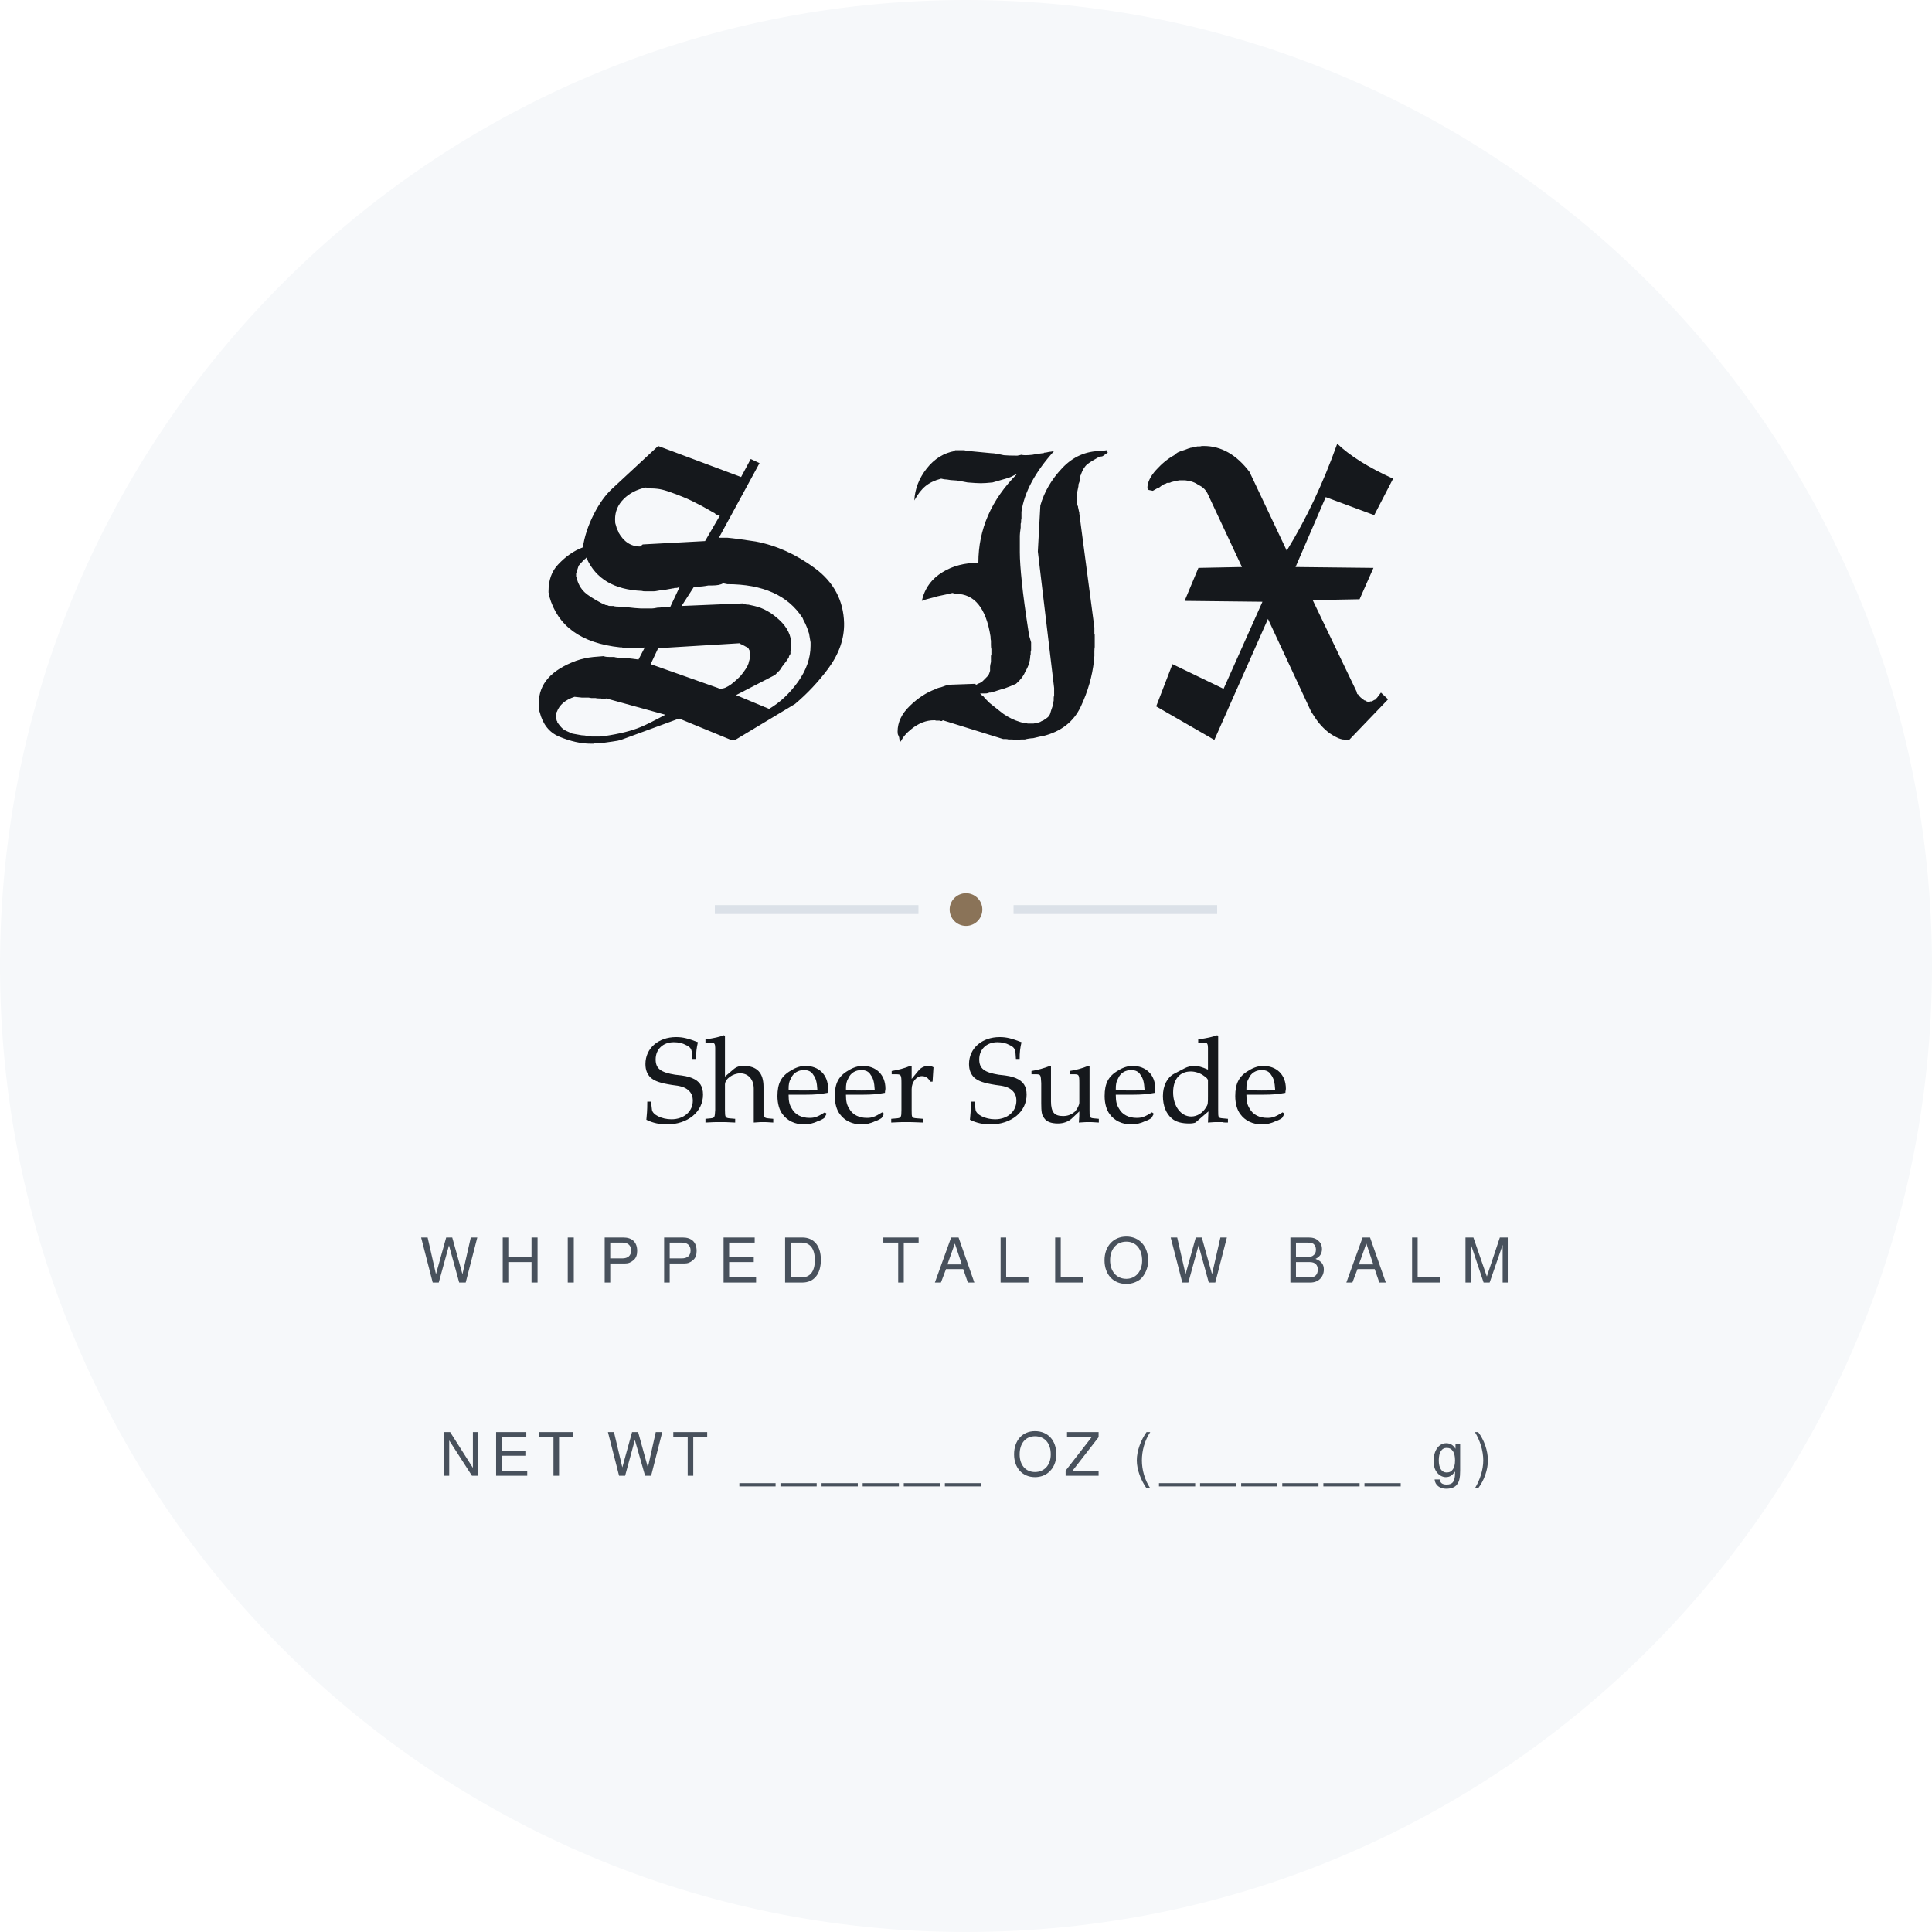
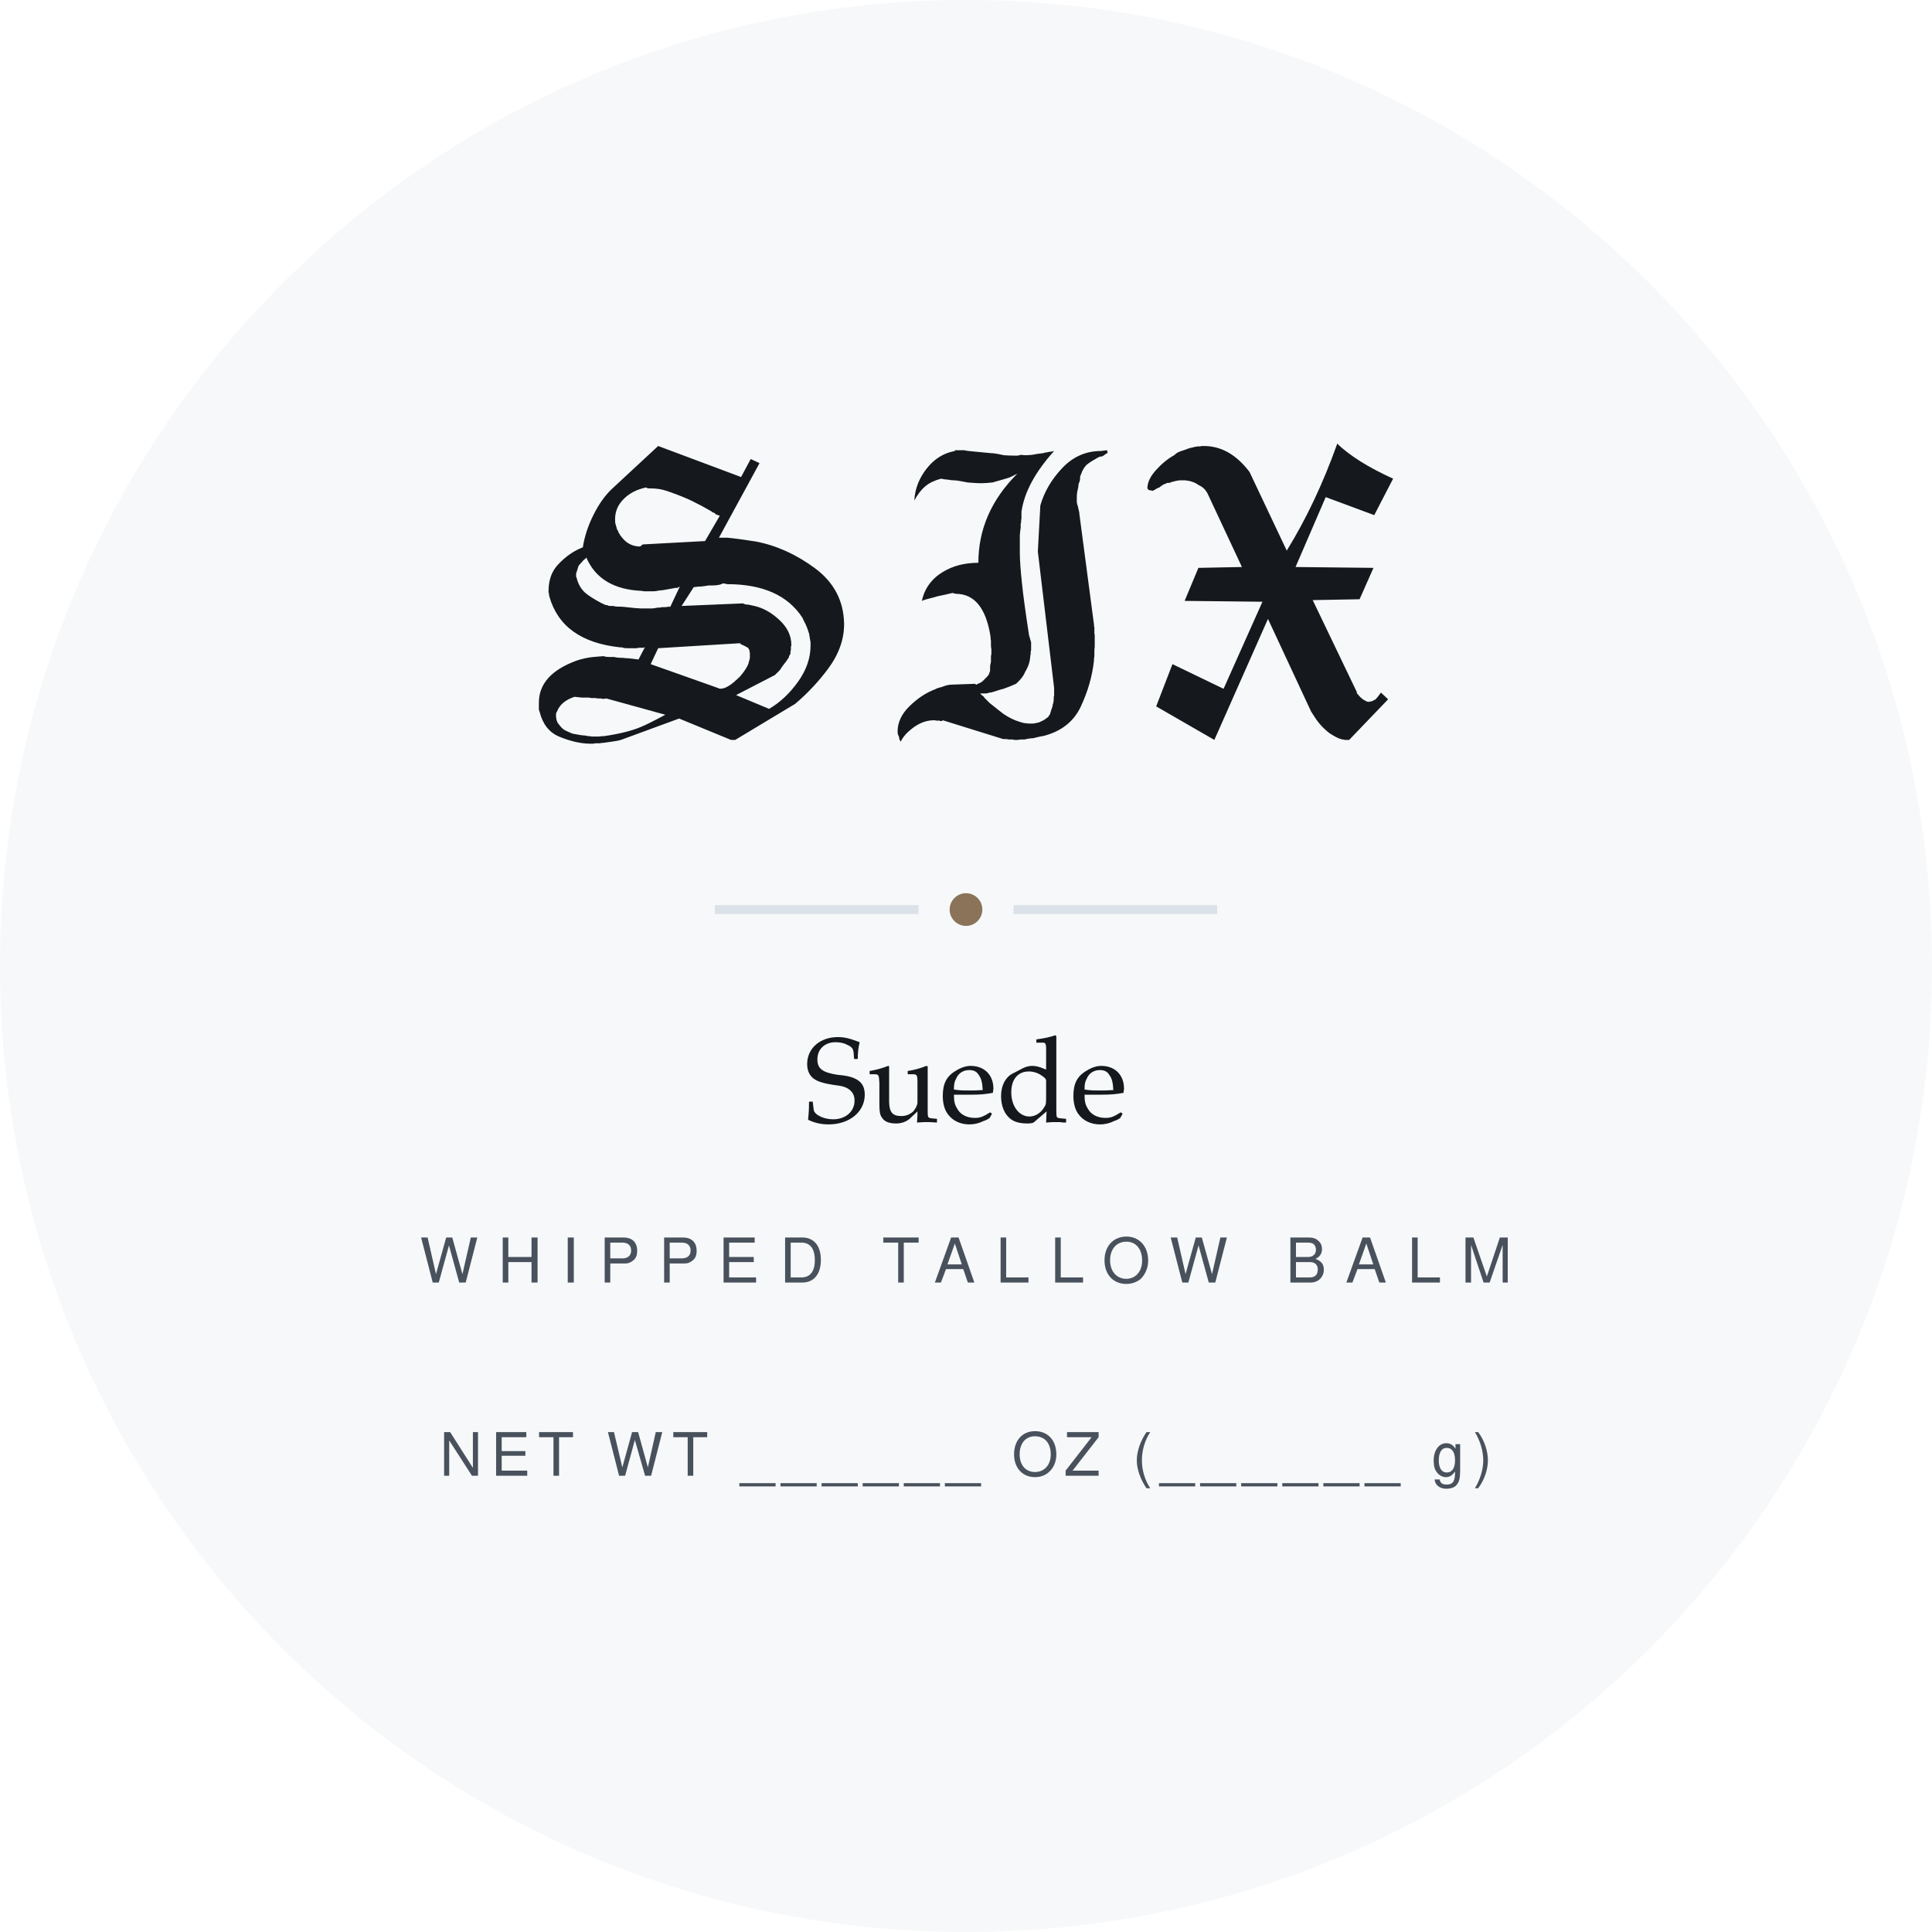
<svg xmlns="http://www.w3.org/2000/svg" width="65.0mm" height="65.0mm" viewBox="0 0 65.0 65.0">
  <circle cx="32.5" cy="32.5" r="32.5" fill="#f6f8fa" />
  <g transform="translate(0 14.341)">
    <g transform="translate(17.550 0.000) scale(0.28998)">
      <path d="M15.84 2.29 25.46 5.89 26.58 3.8 27.6 4.28 22.89 12.93H23.86Q24.97 13.03 27.16 13.37Q30.75 14.05 34.03 16.47Q37.31 18.9 37.41 22.84Q37.46 25.56 35.56 28.13Q33.86 30.41 31.73 32.21L24.78 36.39H24.29L18.27 33.91L11.52 36.39Q11.23 36.49 10.55 36.58L9.48 36.73Q9.24 36.73 9.09 36.78H8.7Q8.41 36.78 8.36 36.83H8.02Q6.32 36.83 4.33 36Q2.63 35.27 2.1 33.18Q2.05 33.04 2 32.89V32.07Q2 28.81 6.32 27.21Q7.29 26.87 8.31 26.77L9.53 26.67Q9.67 26.77 10.31 26.77H10.74Q11.03 26.87 11.81 26.87Q12.01 26.92 12.39 26.92L13.56 27.06L14.34 25.56Q14.29 25.7 14.05 25.7H13.51Q13.46 25.75 13.37 25.75H12.25Q12.01 25.75 11.88 25.73Q11.76 25.7 11.62 25.65Q11.47 25.65 11.42 25.65Q4.67 24.93 3.21 19.73V19.63Q3.17 19.63 3.17 19.58V19.34Q3.12 19.34 3.12 19.29V19.15Q3.12 17.2 4.23 16.04Q5.55 14.63 7.1 14.05Q7.39 12.15 8.36 10.23Q9.33 8.31 10.55 7.2ZM6.13 31.39Q4.53 31.92 4.09 33.13Q3.99 33.23 3.99 33.43V33.72Q3.99 33.77 4.04 34.01Q4.04 34.06 4.06 34.13Q4.09 34.2 4.14 34.25Q4.14 34.3 4.14 34.35Q4.23 34.49 4.45 34.76Q4.67 35.03 4.87 35.17Q5.06 35.32 5.89 35.66Q6.23 35.71 6.95 35.85Q7.25 35.85 7.73 35.95Q7.97 35.95 8.12 36H9.04Q9.19 35.95 9.58 35.95Q12.25 35.56 13.85 34.88Q14.68 34.54 16.67 33.47L9.82 31.58Q9.67 31.63 9.43 31.63Q9.33 31.63 9.19 31.58Q9.04 31.58 8.99 31.58Q8.7 31.58 8.56 31.53H8.07Q8.02 31.53 7.78 31.48H7ZM23.37 18.22Q22.98 18.47 22.11 18.47H21.67Q20.94 18.61 20.41 18.61Q20.21 18.66 19.97 18.66L18.56 20.85L25.7 20.55Q25.9 20.7 26.33 20.7Q26.33 20.7 27.01 20.85Q28.52 21.19 29.9 22.47Q31.29 23.76 31.29 25.36V25.46Q31.24 25.51 31.24 25.61V25.99Q31.19 26.04 31.19 26.14V26.38Q31.19 26.43 31.14 26.48Q31.09 26.53 31.05 26.63Q31 26.72 31 26.82Q30.8 27.16 30.22 27.89Q30.17 27.99 30.05 28.16Q29.93 28.33 29.88 28.37Q29.83 28.42 29.39 28.86L24.88 31.19L28.71 32.79Q30.61 31.68 32.07 29.64Q33.52 27.6 33.52 25.46V25.07Q33.47 24.78 33.38 24.25Q33.38 24.1 33.28 23.86Q33.13 23.37 32.99 23.08Q32.94 22.93 32.79 22.67Q32.65 22.4 32.6 22.25Q30.07 18.32 23.86 18.32ZM25.36 25.17 15.84 25.75 14.97 27.6 22.79 30.37Q22.98 30.51 23.37 30.41Q23.61 30.37 23.95 30.17Q24.29 29.98 24.68 29.64Q24.78 29.54 25 29.35Q25.22 29.15 25.36 29.01Q26.14 28.08 26.33 27.5Q26.33 27.4 26.43 27.11Q26.43 27.06 26.48 26.87V26.24Q26.43 26.19 26.43 26.04V25.95Q26.38 25.95 26.36 25.87Q26.33 25.8 26.31 25.75Q26.29 25.7 25.9 25.51Q25.85 25.46 25.7 25.41Q25.56 25.36 25.53 25.34Q25.51 25.31 25.46 25.27H25.36ZM7.54 15.21Q7.44 15.36 7.15 15.55Q7.15 15.6 6.86 15.89Q6.86 15.89 6.76 16.01Q6.66 16.13 6.61 16.18Q6.37 16.91 6.37 16.94Q6.37 16.96 6.32 17.06V17.45Q6.32 17.49 6.37 17.54Q6.61 18.61 7.34 19.29Q7.88 19.78 9.24 20.51Q9.43 20.6 9.77 20.75Q9.87 20.75 9.92 20.75Q10.01 20.8 10.06 20.82Q10.11 20.85 10.31 20.85H10.65Q10.69 20.89 11.01 20.92Q11.33 20.94 11.71 20.94Q13.46 21.14 13.85 21.14H15.11Q15.31 21.14 15.79 21.04H15.89Q16.13 21.04 16.28 20.99H16.62Q16.81 20.99 16.96 20.94H17.25L18.37 18.56Q18.17 18.76 17.93 18.76H17.74Q17.69 18.81 17.54 18.81Q16.81 18.95 16.77 18.95Q16.28 19.05 15.99 19.05Q15.5 19.15 15.31 19.15H14.34Q14.09 19.15 13.95 19.1Q9.14 18.9 7.54 15.31ZM14.43 7.1Q12.83 7.44 11.84 8.44Q10.84 9.43 10.84 10.79Q10.84 11.08 10.86 11.23Q10.89 11.37 10.99 11.67Q10.99 11.71 11.08 12.01Q11.18 12.05 11.23 12.3Q12.15 13.95 13.75 13.95L14.05 13.71L21.28 13.32L22.98 10.4Q23.08 10.4 22.5 10.21Q22.5 10.16 22.4 10.09Q22.3 10.01 22.23 10.01Q22.16 10.01 22.01 9.87Q21.48 9.58 20.89 9.24L19.73 8.65Q18.85 8.22 17.35 7.68Q16.57 7.39 15.99 7.29Q15.41 7.2 14.63 7.2Z M50.27 2.78H51.34Q51.63 2.87 52.89 2.97L54.45 3.12Q54.74 3.12 55.23 3.21Q55.71 3.31 55.95 3.36Q56.49 3.41 57.51 3.41L57.99 3.31Q58.29 3.41 59.26 3.31Q59.69 3.21 60.52 3.12H60.57L60.62 3.07Q60.81 3.07 61.2 2.97Q61.39 2.97 61.78 2.87Q58.48 6.52 57.99 9.92V10.69Q57.95 10.84 57.95 10.99V11.18Q57.9 11.23 57.9 11.37V11.76Q57.8 12.44 57.8 12.69V14.63Q57.8 15.89 58.04 18.13Q58.24 20.17 58.87 24.25L59.11 25.07V25.99Q59.06 26.04 59.06 26.24V26.43Q59.01 26.58 59.01 26.67Q58.97 27.6 58.43 28.47Q58.14 29.2 57.36 29.88Q56.73 30.17 55.91 30.46Q55.66 30.51 55.15 30.68Q54.64 30.85 54.4 30.9Q54.35 30.9 54.25 30.9Q54.16 30.95 54.06 30.97Q53.96 31 53.77 31H53.19L53.43 31.24Q53.57 31.29 53.72 31.53L54.3 32.11Q55.57 33.13 55.91 33.38Q56.83 34.01 57.8 34.3Q58.29 34.45 58.38 34.45Q58.48 34.45 58.58 34.45Q58.67 34.49 58.72 34.49H59.4Q59.45 34.49 59.84 34.4Q59.89 34.4 60.18 34.3Q60.23 34.25 60.35 34.2Q60.47 34.15 60.52 34.13Q60.57 34.11 60.67 34.03Q60.76 33.96 60.81 33.94Q60.86 33.91 60.98 33.81Q61.1 33.72 61.13 33.67Q61.15 33.62 61.22 33.52Q61.3 33.43 61.3 33.4Q61.3 33.38 61.44 32.94L61.59 32.5Q61.59 32.36 61.69 32.07Q61.69 31.97 61.73 31.82V31.53Q61.73 31.39 61.78 31.24V30.37L59.89 14.53L60.18 9.19Q60.86 6.81 62.73 4.84Q64.6 2.87 67.22 2.87L67.9 2.78L68 3.07Q67.9 3.12 67.81 3.19Q67.71 3.26 67.64 3.31Q67.56 3.36 67.47 3.43Q67.37 3.51 67.25 3.51Q67.13 3.51 67.03 3.55Q66.93 3.6 66.83 3.65Q66.11 4.04 65.64 4.4Q65.18 4.77 64.89 5.59Q64.89 5.64 64.84 5.72Q64.79 5.79 64.79 5.93V6.08Q64.79 6.18 64.75 6.35Q64.7 6.52 64.6 6.76V6.95Q64.55 7.2 64.45 7.68Q64.41 7.93 64.41 8.31V8.75Q64.41 8.9 64.5 9.19Q64.5 9.24 64.55 9.29V9.38Q64.55 9.43 64.58 9.5Q64.6 9.58 64.65 9.82Q64.65 9.87 64.7 9.97V10.11L66.4 22.98Q66.4 23.27 66.45 23.32V24.05Q66.45 24.1 66.49 24.2V25.61Q66.45 25.8 66.45 26.14V26.67Q66.4 26.87 66.4 27.21Q66.11 29.88 64.87 32.53Q63.63 35.17 60.47 35.95Q60.33 35.95 59.94 36.05L59.35 36.19Q59.16 36.19 58.84 36.24Q58.53 36.29 58.38 36.34H57.99Q57.7 36.34 57.65 36.39H57.12Q57.07 36.34 56.93 36.34H56.49Q56.34 36.29 56.15 36.29H55.86L48.86 34.11L48.77 34.2H48.62Q48.57 34.2 48.47 34.15H48.09Q48.04 34.15 47.94 34.11H47.84Q46.48 34.11 45.22 35.13Q44.35 35.81 43.96 36.63V36.53Q43.91 36.49 43.86 36.39Q43.81 36.29 43.81 36.19V36.15Q43.76 35.95 43.69 35.83Q43.62 35.71 43.62 35.42Q43.62 33.81 45.03 32.45Q46.43 31.09 47.99 30.51Q48.13 30.41 48.47 30.32Q48.57 30.32 48.89 30.2Q49.2 30.07 49.45 30.03Q49.69 29.98 49.83 29.98L52.65 29.88Q52.65 29.98 52.75 29.98Q52.8 29.98 52.85 29.93Q52.89 29.88 53.19 29.78Q53.23 29.73 53.33 29.69Q53.43 29.64 53.5 29.56Q53.57 29.49 53.84 29.22Q54.11 28.96 54.18 28.84Q54.25 28.71 54.35 28.37V27.89Q54.35 27.74 54.45 27.35V26.67Q54.45 26.58 54.5 26.48V25.85Q54.45 25.7 54.45 25.36V24.88Q54.4 24.73 54.4 24.39Q53.62 19.44 50.37 19.44L49.98 19.34Q49.4 19.49 48.23 19.73Q47.94 19.83 47.36 19.97Q47.21 20.02 46.92 20.09Q46.63 20.17 46.43 20.26Q46.92 18.08 48.86 16.91Q50.61 15.84 52.99 15.84Q52.99 10.01 57.51 5.5Q57.41 5.55 57.17 5.67Q56.93 5.79 56.73 5.89Q56.54 5.98 56.1 6.1Q55.66 6.23 54.64 6.52Q53.77 6.61 53.28 6.61Q52.8 6.61 51.73 6.52Q51.49 6.47 50.95 6.37Q50.42 6.27 50.13 6.27Q49.83 6.27 49.35 6.18Q49.06 6.18 48.67 6.08Q47.55 6.37 46.85 6.95Q46.14 7.54 45.56 8.61Q45.66 6.61 46.99 4.91Q48.33 3.21 50.27 2.87Z M94.6 2Q96.83 4.14 101.11 6.08L98.92 10.31L93.29 8.22L89.79 16.33L98.83 16.43L97.22 20.07L91.78 20.17L96.88 30.8Q96.88 30.95 96.93 30.95V31Q96.93 31.09 97.03 31.09Q97.22 31.43 97.81 31.82Q97.85 31.82 97.9 31.82Q97.9 31.87 97.98 31.9Q98.05 31.92 98.19 31.97H98.39L98.44 31.92H98.63L98.68 31.87H98.73Q98.83 31.82 98.9 31.77Q98.97 31.73 99.02 31.73L99.26 31.48L99.7 30.9L100.53 31.68L96.01 36.39H95.47Q95.43 36.34 95.33 36.34H95.18Q95.13 36.29 95.04 36.29Q94.55 36.15 93.73 35.61Q92.71 34.83 92.03 33.77Q91.88 33.52 91.59 33.09L86.59 22.35L80.37 36.39L73.62 32.5L75.51 27.6L81.44 30.46L85.95 20.36L76.92 20.26L78.52 16.43L83.57 16.33L79.64 7.93Q79.3 7.15 78.52 6.81Q77.94 6.37 76.97 6.27H76.29Q76.14 6.32 76 6.32L75.41 6.47Q75.37 6.47 75.29 6.52Q75.22 6.57 75.07 6.57H74.88Q74.83 6.61 74.73 6.66Q74.64 6.71 74.59 6.71Q74.54 6.71 74.47 6.76Q74.39 6.81 74.35 6.83Q74.3 6.86 74.2 6.93Q74.1 7 74.01 7.08Q73.91 7.15 73.86 7.15Q73.81 7.15 73.74 7.2Q73.67 7.25 73.62 7.27Q73.57 7.29 73.45 7.37Q73.33 7.44 73.23 7.49L72.74 7.39L72.6 7.2Q72.6 6.18 73.62 5.06Q74.64 3.94 75.71 3.36Q75.9 3.17 76.12 3.04Q76.34 2.92 76.97 2.73Q77.11 2.68 77.36 2.58Q77.45 2.58 77.53 2.53Q77.6 2.49 77.7 2.49Q77.79 2.49 78.09 2.39Q78.23 2.39 78.38 2.34H78.62Q78.77 2.34 78.91 2.29H79.15Q82.17 2.29 84.45 5.3L88.77 14.43Q92.17 8.9 94.6 2.1Z" fill="#15181c" />
    </g>
    <line x1="24.05" y1="16.26" x2="30.90" y2="16.26" stroke="#dbe1e8" stroke-width="0.3" />
    <line x1="34.10" y1="16.26" x2="40.95" y2="16.26" stroke="#dbe1e8" stroke-width="0.3" />
    <circle cx="32.5" cy="16.26" r="0.55" fill="#8a7358" />
-     <text x="32.50" y="23.41" font-family="Palatino, Georgia, serif" font-size="4.03" fill="#15181c" text-anchor="middle">Sheer Suede</text>
+     <text x="32.50" y="23.41" font-family="Palatino, Georgia, serif" font-size="4.03" fill="#15181c" text-anchor="middle">Suede</text>
    <text x="32.50" y="28.81" font-family="Helvetica, Arial, sans-serif" font-size="2.08" fill="#48515c" text-anchor="middle" letter-spacing="0.682">WHIPPED TALLOW BALM</text>
    <text x="32.50" y="35.31" font-family="Helvetica, Arial, sans-serif" font-size="2.02" fill="#48515c" text-anchor="middle" letter-spacing="0.260">NET WT ______ OZ (______ g)</text>
  </g>
</svg>
